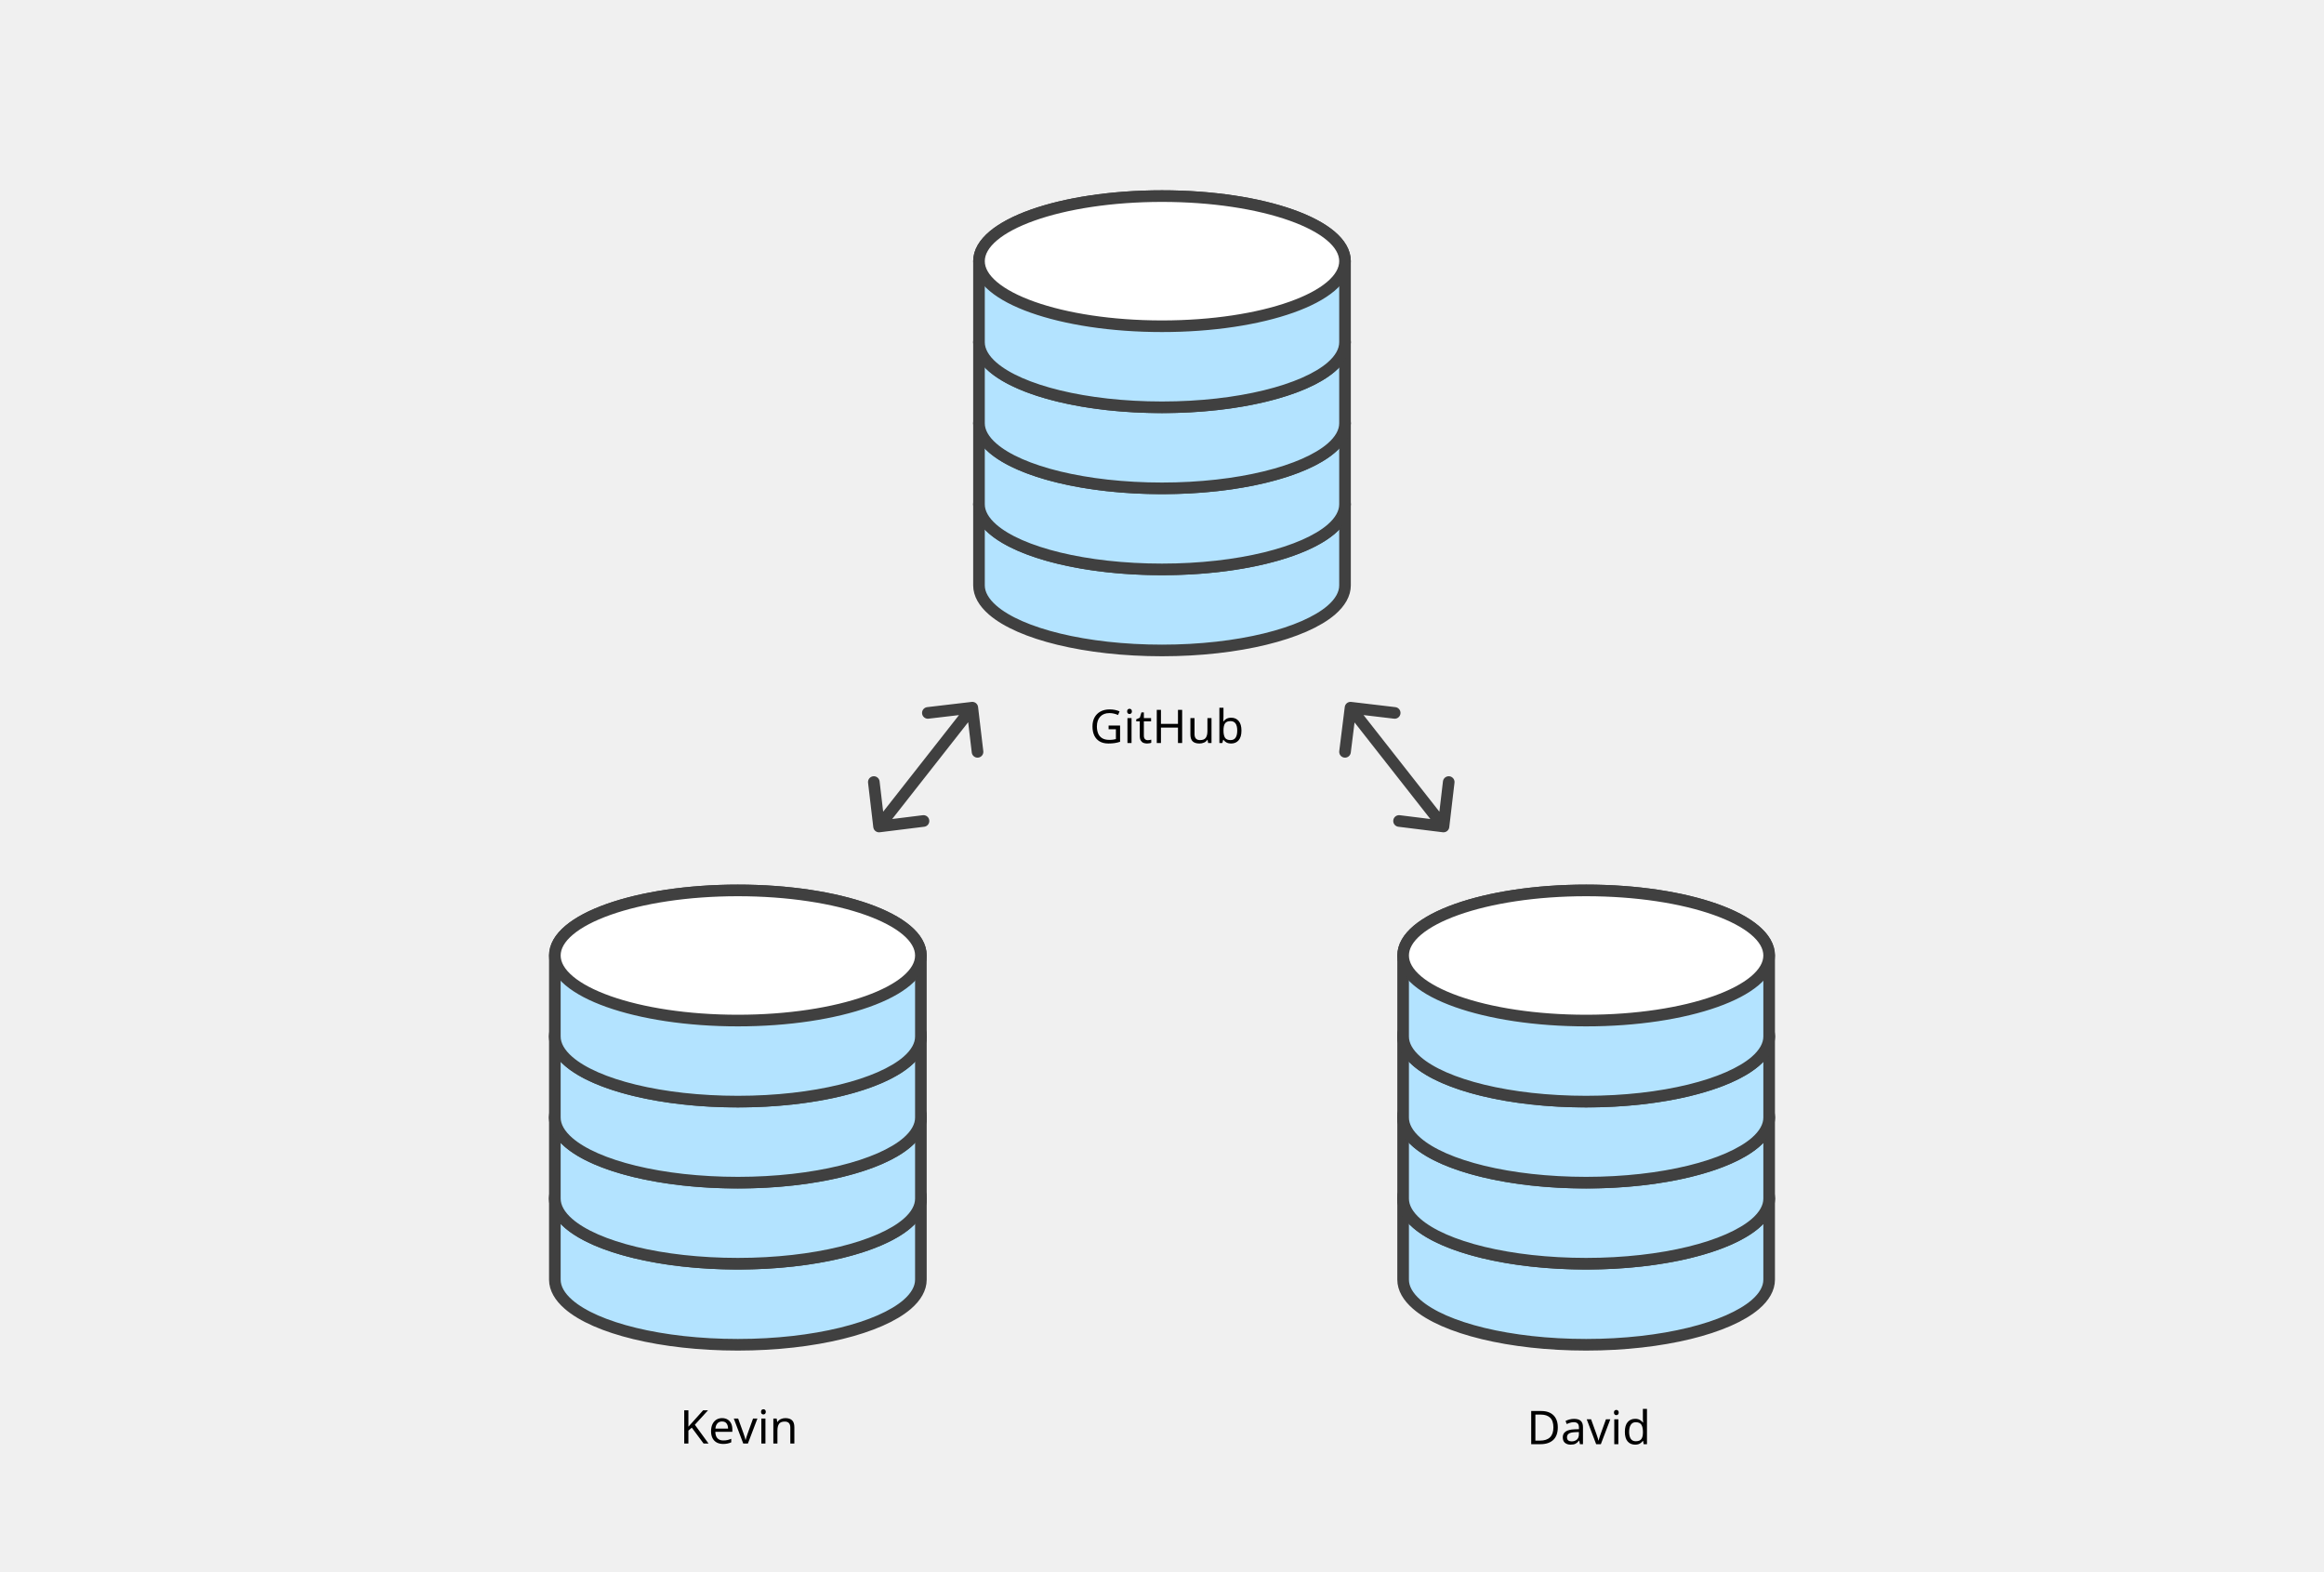
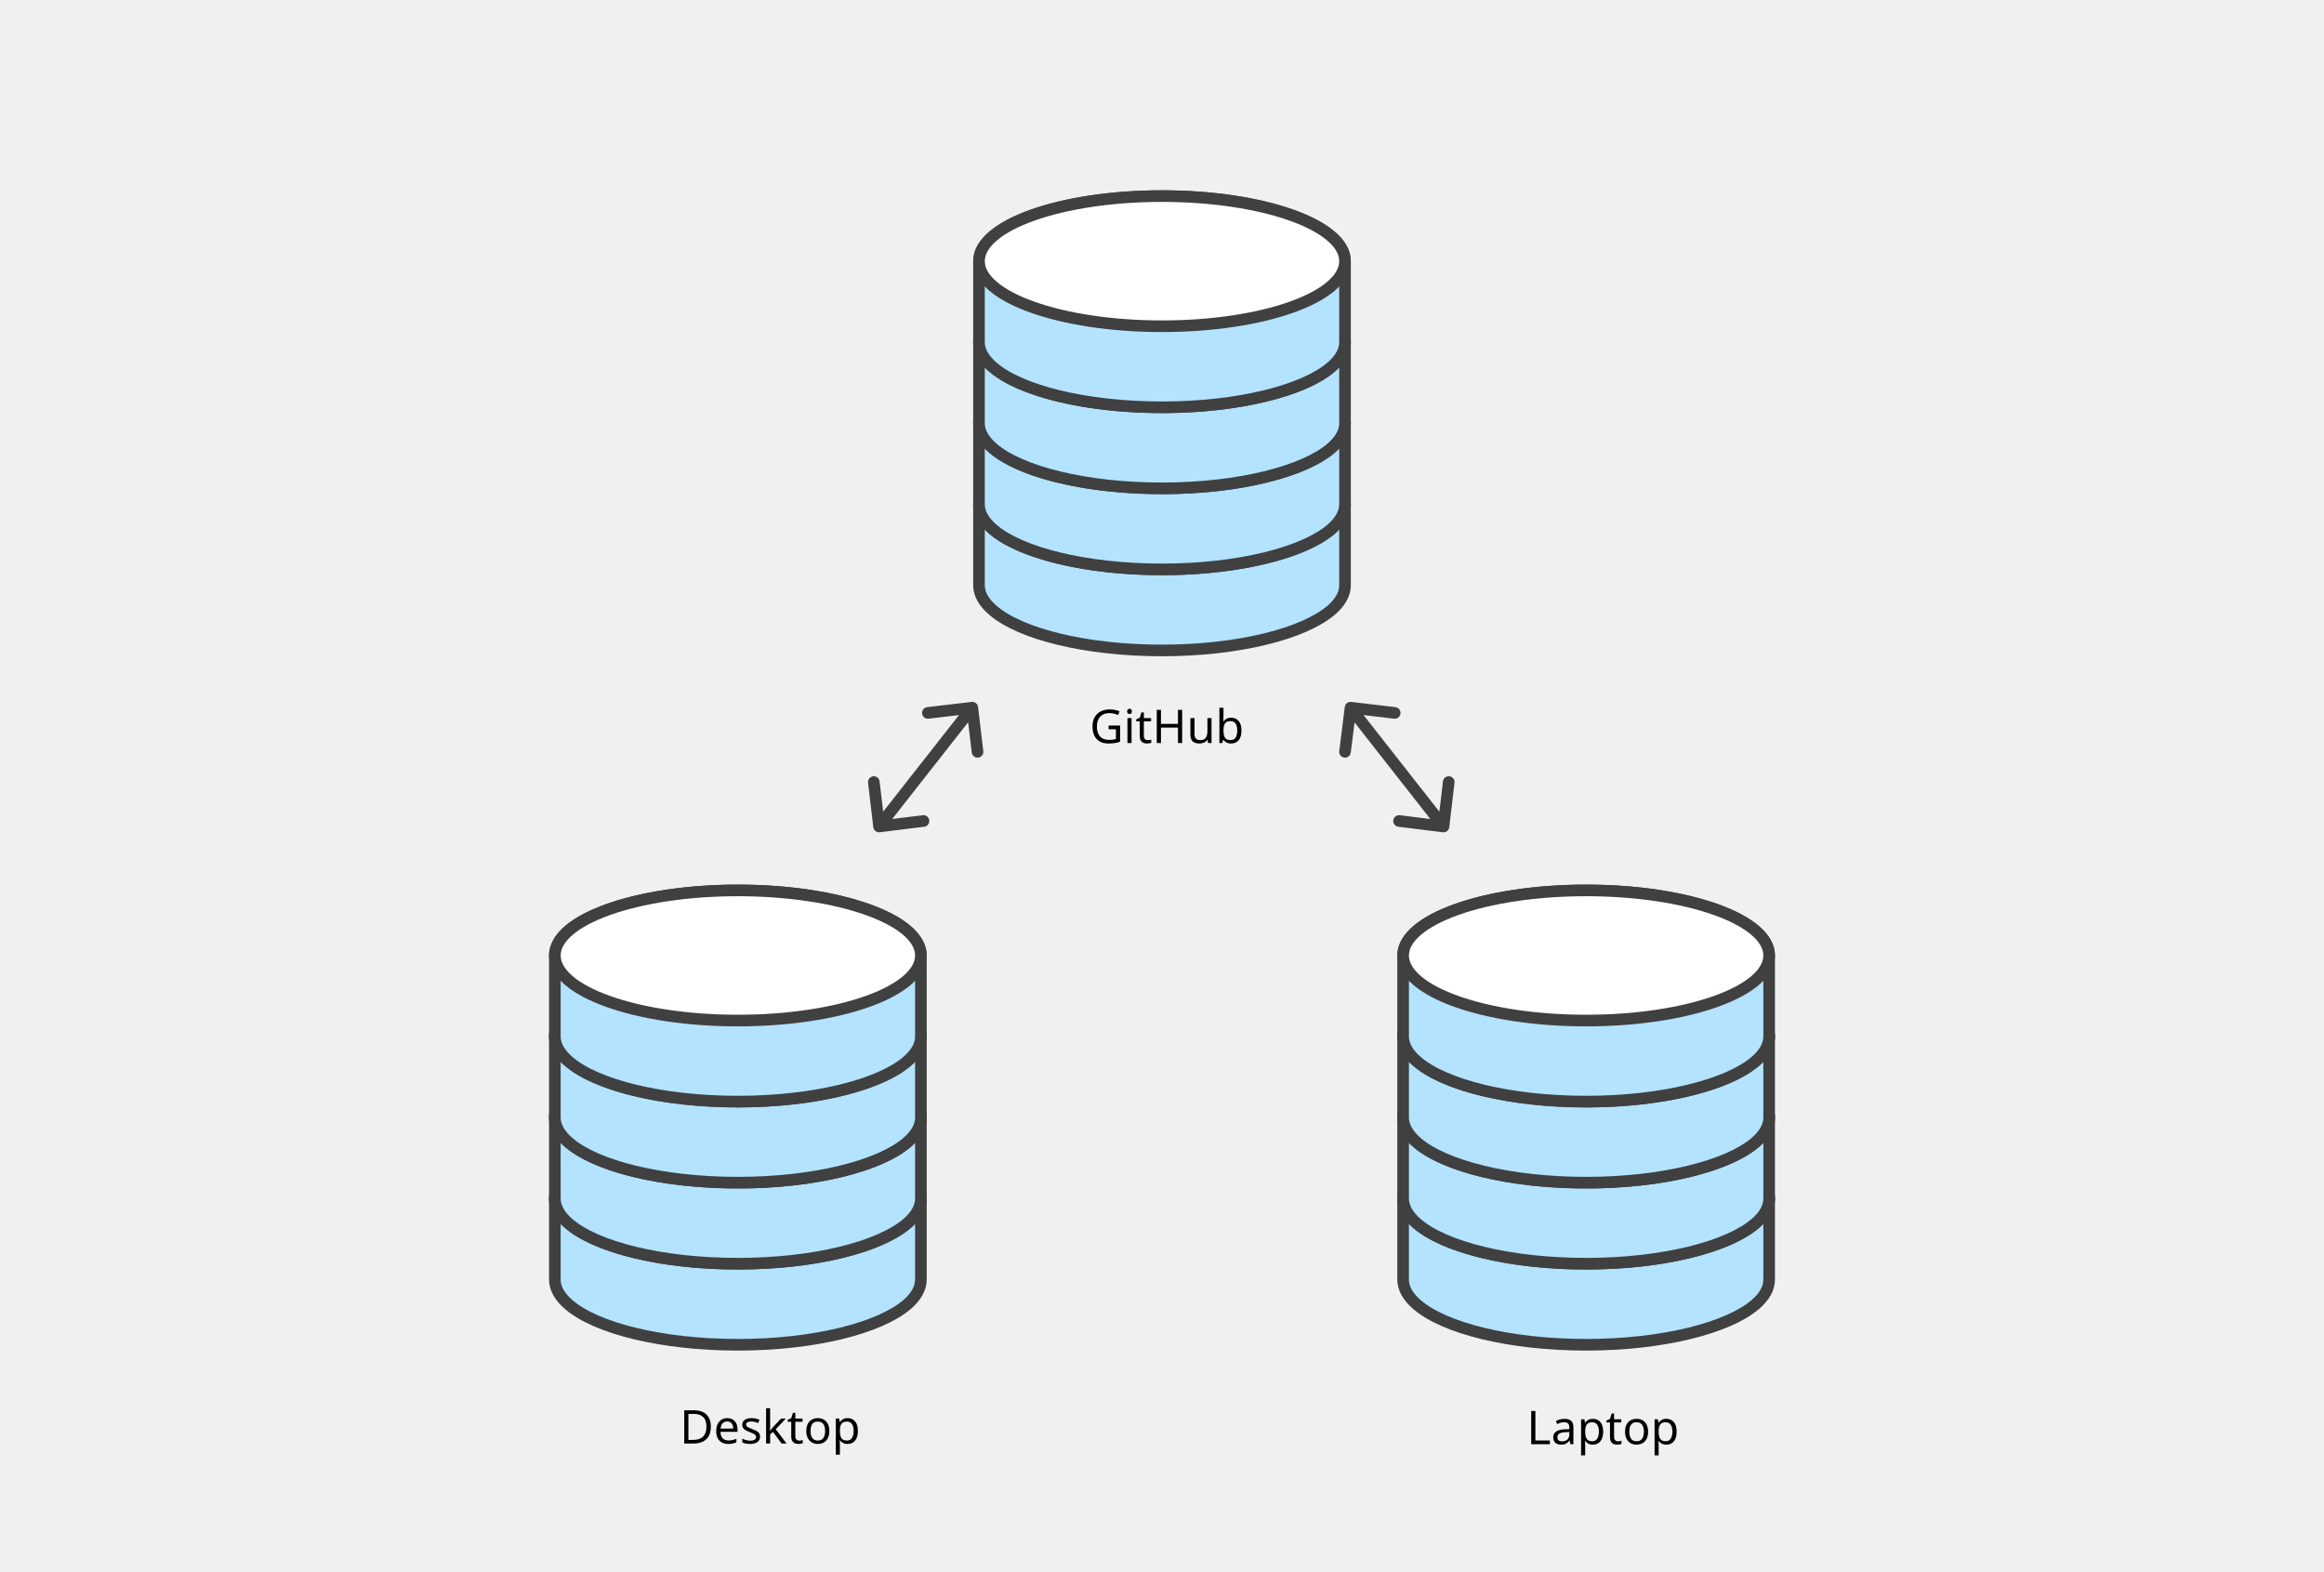
<svg xmlns="http://www.w3.org/2000/svg" version="1.1" id="Layer_1" x="0px" y="0px" viewBox="0 0 800 541" style="enable-background:new 0 0 800 541;" xml:space="preserve">
  <style type="text/css">
	.st0{fill:#B3E3FF;stroke:#404040;stroke-width:4;stroke-miterlimit:10;}
	.st1{fill:#FFFFFF;stroke:#404040;stroke-width:4;stroke-miterlimit:10;}
	.st2{fill:none;stroke:#404040;stroke-width:4;stroke-linecap:round;stroke-linejoin:round;stroke-miterlimit:10;}
	.st3{font-family:'ArialMT';}
	.st4{font-size:16px;}
</style>
  <g id="git_x5F_clone_x5F_1">
    <path id="repo1_118_" class="st0" d="M337,173.6c0-12.4,28.2-22.4,63-22.4s63,10,63,22.4 M337,173.6v27.9c0,3,1.7,5.9,4.7,8.5   c9.4,8.2,32,13.9,58.3,13.9c26.4,0,48.9-5.8,58.3-13.9c3-2.6,4.7-5.5,4.7-8.5v-27.9" />
    <path class="st1" d="M463,173.6c0,12.4-28.2,22.4-63,22.4s-63-10-63-22.4s28.2-22.4,63-22.4S463,161.2,463,173.6z" />
    <path id="repo1_117_" class="st0" d="M337,145.7c0-12.4,28.2-22.4,63-22.4s63,10,63,22.4 M337,145.7v27.9c0,3,1.7,5.9,4.7,8.5   c9.4,8.2,32,13.9,58.3,13.9c26.4,0,48.9-5.8,58.3-13.9c3-2.6,4.7-5.5,4.7-8.5v-27.9" />
    <path class="st1" d="M463,145.7c0,12.4-28.2,22.4-63,22.4s-63-10-63-22.4s28.2-22.4,63-22.4S463,133.3,463,145.7z" />
    <path id="repo1_116_" class="st0" d="M337,117.8c0-12.4,28.2-22.4,63-22.4s63,10,63,22.4 M337,117.8v27.9c0,3,1.7,5.9,4.7,8.5   c9.4,8.2,32,13.9,58.3,13.9c26.4,0,48.9-5.8,58.3-13.9c3-2.6,4.7-5.5,4.7-8.5v-27.9" />
    <path class="st1" d="M463,117.8c0,12.4-28.2,22.4-63,22.4s-63-10-63-22.4s28.2-22.4,63-22.4S463,105.4,463,117.8z" />
    <path id="repo1_115_" class="st0" d="M337,89.9c0-12.4,28.2-22.4,63-22.4s63,10,63,22.4 M337,89.9v27.9c0,3,1.7,5.9,4.7,8.5   c9.4,8.2,32,13.9,58.3,13.9c26.4,0,48.9-5.8,58.3-13.9c3-2.6,4.7-5.5,4.7-8.5V89.9" />
    <path class="st1" d="M463,89.9c0,12.4-28.2,22.4-63,22.4s-63-10-63-22.4s28.2-22.4,63-22.4S463,77.5,463,89.9z" />
    <path id="repo1_122_" class="st0" d="M191,412.6c0-12.4,28.2-22.4,63-22.4s63,10,63,22.4 M191,412.6v27.9c0,3,1.7,5.9,4.7,8.5   c9.4,8.2,32,13.9,58.3,13.9c26.4,0,48.9-5.8,58.3-13.9c3-2.6,4.7-5.5,4.7-8.5v-27.9" />
    <path class="st1" d="M317,412.6c0,12.4-28.2,22.4-63,22.4s-63-10-63-22.4s28.2-22.4,63-22.4S317,400.2,317,412.6z" />
    <path id="repo1_121_" class="st0" d="M191,384.7c0-12.4,28.2-22.4,63-22.4s63,10,63,22.4 M191,384.7v27.9c0,3,1.7,5.9,4.7,8.5   c9.4,8.2,32,13.9,58.3,13.9c26.4,0,48.9-5.8,58.3-13.9c3-2.6,4.7-5.5,4.7-8.5v-27.9" />
    <path class="st1" d="M317,384.7c0,12.4-28.2,22.4-63,22.4s-63-10-63-22.4s28.2-22.4,63-22.4S317,372.3,317,384.7z" />
    <path id="repo1_120_" class="st0" d="M191,356.8c0-12.4,28.2-22.4,63-22.4s63,10,63,22.4 M191,356.8v27.9c0,3,1.7,5.9,4.7,8.5   c9.4,8.2,32,13.9,58.3,13.9c26.4,0,48.9-5.8,58.3-13.9c3-2.6,4.7-5.5,4.7-8.5v-27.9" />
    <path class="st1" d="M317,356.8c0,12.4-28.2,22.4-63,22.4s-63-10-63-22.4s28.2-22.4,63-22.4S317,344.4,317,356.8z" />
    <path id="repo1_119_" class="st0" d="M191,328.9c0-12.4,28.2-22.4,63-22.4s63,10,63,22.4 M191,328.9v27.9c0,3,1.7,5.9,4.7,8.5   c9.4,8.2,32,13.9,58.3,13.9c26.4,0,48.9-5.8,58.3-13.9c3-2.6,4.7-5.5,4.7-8.5v-27.9" />
    <path class="st1" d="M317,328.9c0,12.4-28.2,22.4-63,22.4s-63-10-63-22.4s28.2-22.4,63-22.4S317,316.5,317,328.9z" />
    <path id="repo1_126_" class="st0" d="M483,412.6c0-12.4,28.2-22.4,63-22.4s63,10,63,22.4 M483,412.6v27.9c0,3,1.7,5.9,4.7,8.5   c9.4,8.2,32,13.9,58.3,13.9c26.4,0,48.9-5.8,58.3-13.9c3-2.6,4.7-5.5,4.7-8.5v-27.9" />
    <path class="st1" d="M609,412.6c0,12.4-28.2,22.4-63,22.4s-63-10-63-22.4s28.2-22.4,63-22.4S609,400.2,609,412.6z" />
    <path id="repo1_125_" class="st0" d="M483,384.7c0-12.4,28.2-22.4,63-22.4s63,10,63,22.4 M483,384.7v27.9c0,3,1.7,5.9,4.7,8.5   c9.4,8.2,32,13.9,58.3,13.9c26.4,0,48.9-5.8,58.3-13.9c3-2.6,4.7-5.5,4.7-8.5v-27.9" />
    <path class="st1" d="M609,384.7c0,12.4-28.2,22.4-63,22.4s-63-10-63-22.4s28.2-22.4,63-22.4S609,372.3,609,384.7z" />
    <path id="repo1_124_" class="st0" d="M483,356.8c0-12.4,28.2-22.4,63-22.4s63,10,63,22.4 M483,356.8v27.9c0,3,1.7,5.9,4.7,8.5   c9.4,8.2,32,13.9,58.3,13.9c26.4,0,48.9-5.8,58.3-13.9c3-2.6,4.7-5.5,4.7-8.5v-27.9" />
    <path class="st1" d="M609,356.8c0,12.4-28.2,22.4-63,22.4s-63-10-63-22.4s28.2-22.4,63-22.4S609,344.4,609,356.8z" />
    <path id="repo1_123_" class="st0" d="M483,328.9c0-12.4,28.2-22.4,63-22.4s63,10,63,22.4 M483,328.9v27.9c0,3,1.7,5.9,4.7,8.5   c9.4,8.2,32,13.9,58.3,13.9c26.4,0,48.9-5.8,58.3-13.9c3-2.6,4.7-5.5,4.7-8.5v-27.9" />
    <path class="st1" d="M609,328.9c0,12.4-28.2,22.4-63,22.4s-63-10-63-22.4s28.2-22.4,63-22.4S609,316.5,609,328.9z" />
    <path class="st2" d="M332.7,246.1l-28.1,35.8 M317.9,282.6l-15.3,1.9l-1.8-15.3 M319.4,245.4l15.3-1.8l1.8,15.2 M466.8,246.1   l28.1,35.8 M481.6,282.6l15.3,1.9l1.8-15.3 M480.1,245.4l-15.2-1.8l-1.9,15.2" />
    <text transform="matrix(1 0 0 1 375.1015 255.7746)" class="st3 st4">GitHub</text>
-     <text transform="matrix(1 0 0 1 233.9885 496.8857)" class="st3 st4">Kevin</text>
-     <text transform="matrix(1 0 0 1 525.5467 497.1256)" class="st3 st4">David</text>
+     <text transform="matrix(1 0 0 1 233.9885 496.8857)" class="st3 st4">Desktop</text>
+     <text transform="matrix(1 0 0 1 525.5467 497.1256)" class="st3 st4">Laptop</text>
  </g>
</svg>
